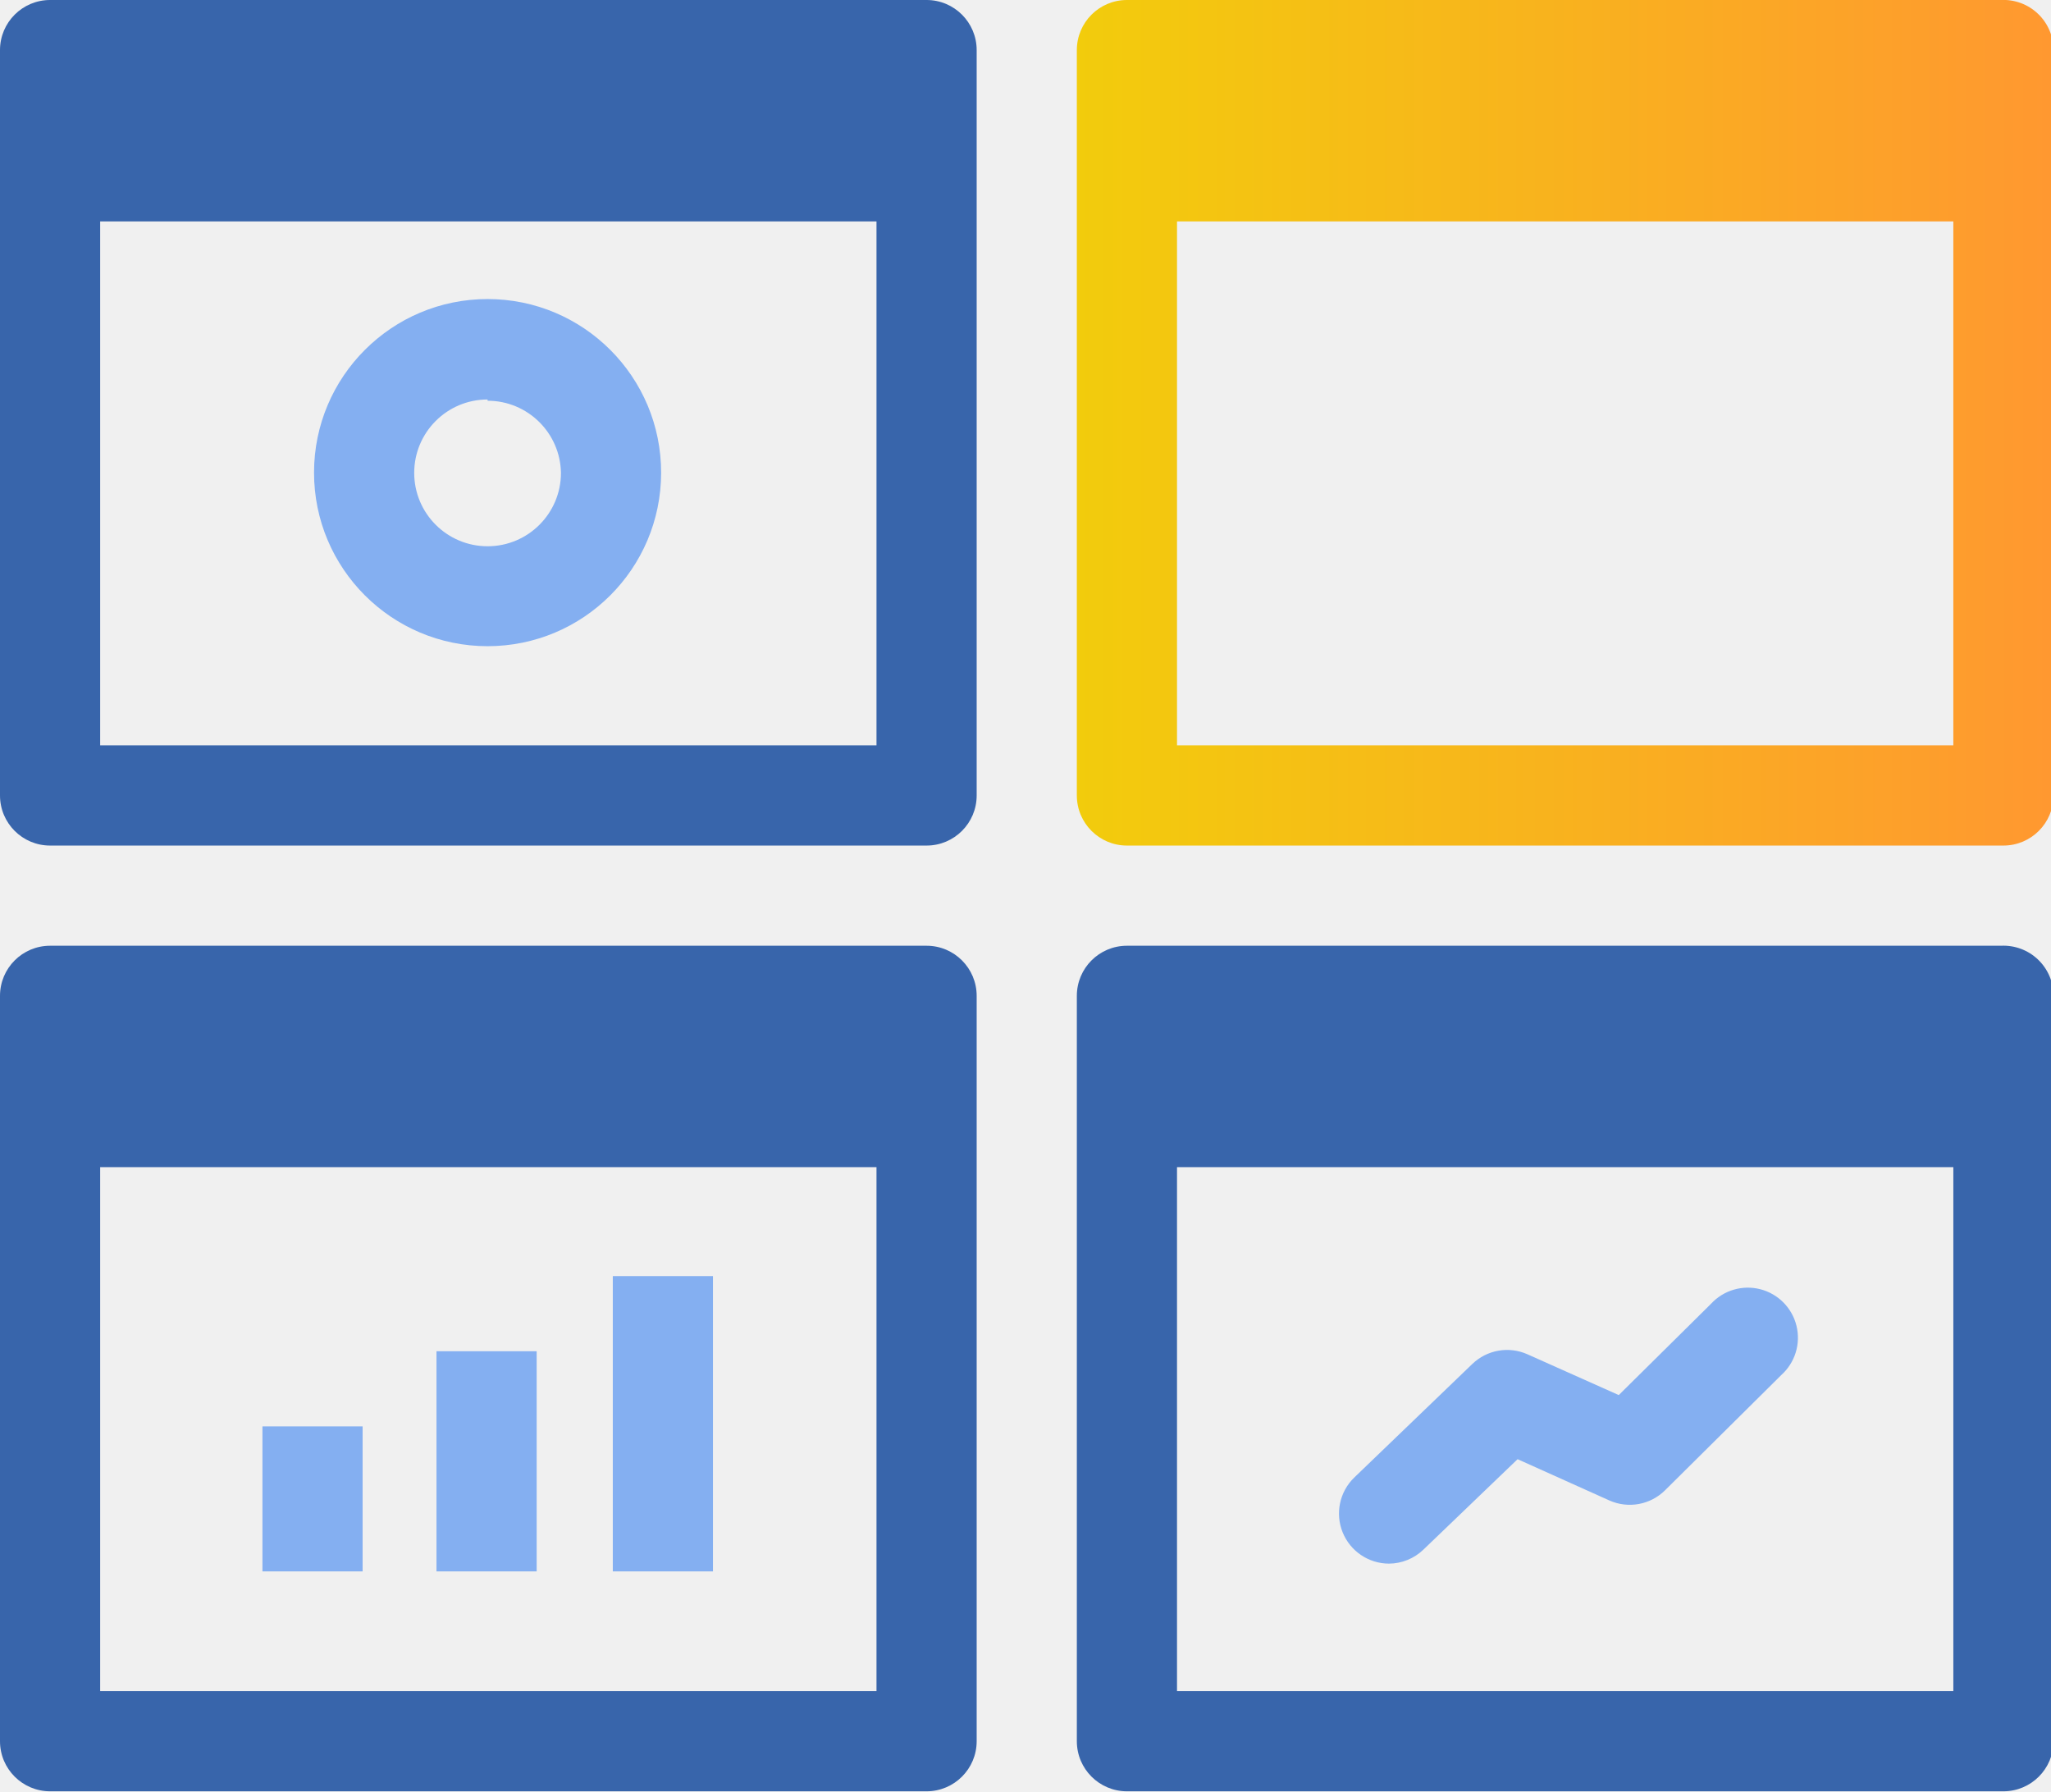
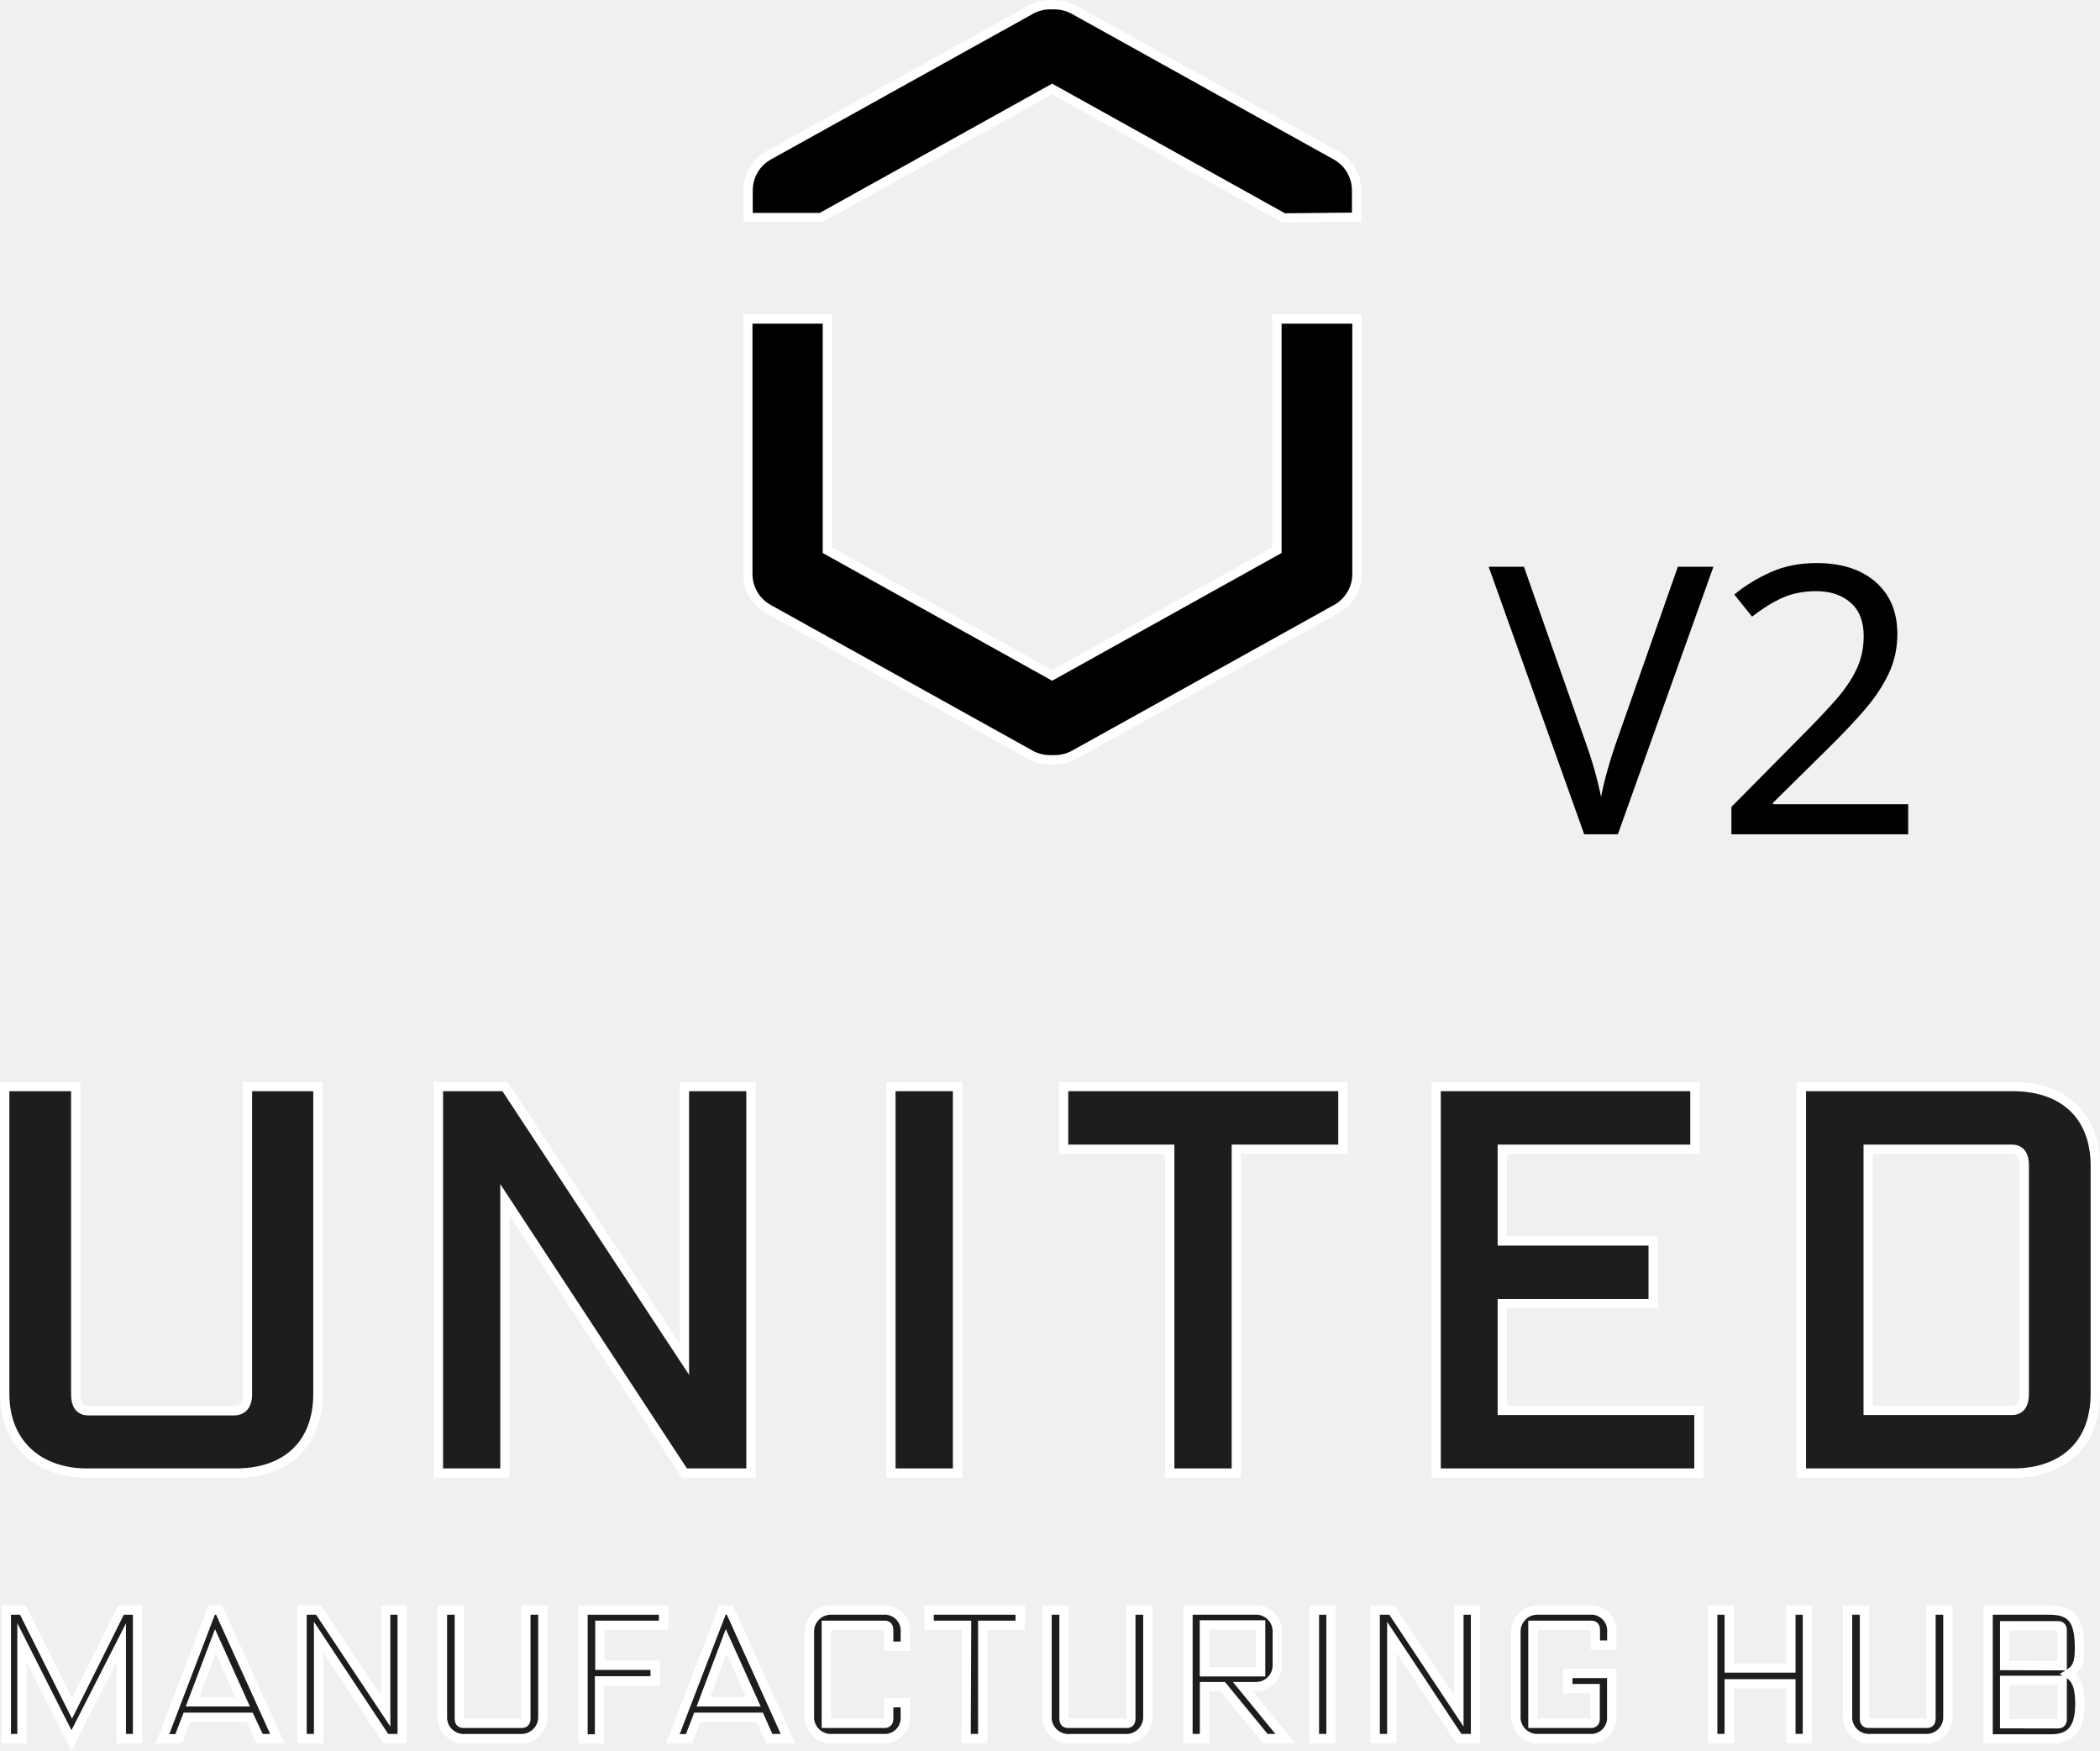
- <svg xmlns="http://www.w3.org/2000/svg" viewBox="0 0 81.9 71.52">
-   <defs>
-     <style>.cls-1{fill:#84aff1;}.cls-2{fill:#3865ab;}.cls-3{fill:url(#linear-gradient);}</style>
-     <linearGradient id="linear-gradient" x1="42.95" y1="16.88" x2="81.9" y2="16.88" gradientUnits="userSpaceOnUse">
-       <stop offset="0" stop-color="#f2cc0c" />
-       <stop offset="1" stop-color="#ff9830" />
-     </linearGradient>
+ <svg xmlns="http://www.w3.org/2000/svg" id="Ebene_1" data-name="Ebene 1" viewBox="0 0 224.24 186.92" version="1.1">
+   <defs id="defs4">
+     <style id="style2">.cls-1,.cls-2{stroke:#fff;stroke-miterlimit:10;}.cls-2{fill:#1d1d1b;}</style>
  </defs>
-   <g id="Layer_2" data-name="Layer 2">
-     <g id="Layer_1-2" data-name="Layer 1">
-       <path class="cls-1" d="M55.46,62.43A2,2,0,0,1,54.07,59l4.72-4.54a2,2,0,0,1,2.2-.39l3.65,1.63,3.68-3.64a2,2,0,1,1,2.81,2.84l-4.64,4.6a2,2,0,0,1-2.22.41L60.6,58.26l-3.76,3.61A2,2,0,0,1,55.46,62.43Z" />
-       <path class="cls-2" d="M37,0H2A2,2,0,0,0,0,2V31.76a2,2,0,0,0,2,2H37a2,2,0,0,0,2-2V2A2,2,0,0,0,37,0ZM4,29.76V8.84H35V29.76Z" />
-       <path class="cls-3" d="M79.9,0H45a2,2,0,0,0-2,2V31.76a2,2,0,0,0,2,2h35a2,2,0,0,0,2-2V2A2,2,0,0,0,79.9,0ZM47,29.76V8.84h31V29.76Z" />
-       <path class="cls-2" d="M37,37.76H2a2,2,0,0,0-2,2V69.52a2,2,0,0,0,2,2H37a2,2,0,0,0,2-2V39.76A2,2,0,0,0,37,37.76ZM4,67.52V46.6H35V67.52Z" />
-       <path class="cls-2" d="M79.9,37.76H45a2,2,0,0,0-2,2V69.52a2,2,0,0,0,2,2h35a2,2,0,0,0,2-2V39.76A2,2,0,0,0,79.9,37.76ZM47,67.52V46.6h31V67.52Z" />
-       <rect class="cls-1" x="10.48" y="56.95" width="4" height="5.79" />
-       <rect class="cls-1" x="17.43" y="53.95" width="4" height="8.79" />
-       <rect class="cls-1" x="24.47" y="50.95" width="4" height="11.79" />
-       <path class="cls-1" d="M19.47,25.8a6.93,6.93,0,1,1,6.93-6.92A6.93,6.93,0,0,1,19.47,25.8Zm0-9.85a2.93,2.93,0,1,0,2.93,2.93A2.93,2.93,0,0,0,19.47,16Z" />
+   <g id="Ebene_2" data-name="Ebene 2">
+     <g id="Ebene_1-2" data-name="Ebene 1-2">
+       <path class="cls-1" d="M139,60.86,115,74.22,91,60.86V36.17H82.5V63.4a4.27,4.27,0,0,0,2.19,3.73l28,15.57a4.28,4.28,0,0,0,2.07.53h.52a4.32,4.32,0,0,0,2.08-.53l28-15.57a4.27,4.27,0,0,0,2.19-3.73V36.17H139Z" transform="translate(-2.65 -2.12)" id="path6" />
+       <path class="cls-1" d="M145.39,18.75l-28-15.56a4.33,4.33,0,0,0-2.08-.57h-.52a4.28,4.28,0,0,0-2.07.53l-28,15.56a4.27,4.27,0,0,0-2.19,3.73v2.91h7.78L115,11.62l24.73,13.77,7.78-.08V22.48A4.25,4.25,0,0,0,145.39,18.75Z" transform="translate(-2.65 -2.12)" id="path8" />
+       <path class="cls-2" d="M29.07,151V118.11H36.6V150.9c0,5.57-3.56,8.48-8.76,8.48H11.9c-4.86,0-8.75-2.92-8.75-8.48V118.11h7.59V151c0,1.07.42,1.72,1.31,1.72H27.7C28.65,152.68,29.07,152,29.07,151Z" transform="translate(-2.65 -2.12)" id="path10" />
+       <path class="cls-2" d="M49.46,118.11h7.11l19.16,29.11V118.11h7.11v41.27H75.73L56.57,130.2v29.18H49.46Z" transform="translate(-2.65 -2.12)" id="path12" />
+       <path class="cls-2" d="M97.78,118.11h7.12v41.27H97.78Z" transform="translate(-2.65 -2.12)" id="path14" />
+       <path class="cls-2" d="M127.55,124.81H116.22v-6.7h29.83v6.7H134.67v34.57h-7.12Z" transform="translate(-2.65 -2.12)" id="path16" />
+       <path class="cls-2" d="M156,118.11h27.64v6.7H163.07v9.78h16.11v6.7H163.07v11.39h21v6.7H156Z" transform="translate(-2.65 -2.12)" id="path18" />
+       <path class="cls-2" d="M226.39,126.59V150.9c0,5.57-3.62,8.48-8.75,8.48H195V118.11h22.6C222.77,118.11,226.39,121,226.39,126.59Zm-8.89,26.09c.88,0,1.3-.65,1.3-1.72v-24.5c0-1-.42-1.65-1.3-1.65H202.14v27.87Z" transform="translate(-2.65 -2.12)" id="path20" />
+       <path class="cls-2" d="M5,177.5v10.22H3.32V174H5.1l5.24,10.48L15.56,174h1.78v13.72H15.6V177.5l-5.32,10.43Z" transform="translate(-2.65 -2.12)" id="path22" />
+       <path class="cls-2" d="M26.05,174l6.22,13.72H30.38l-1.07-2.27H22.6l-.88,2.29H20L25.25,174Zm-.4,3.34-2.44,6.45h5.35Z" transform="translate(-2.65 -2.12)" id="path24" />
+       <path class="cls-2" d="M34.9,174h1.77l7.16,10.78V174H45.6v13.72H43.83l-7.16-10.81v10.81H34.9Z" transform="translate(-2.65 -2.12)" id="path26" />
+       <path class="cls-2" d="M58.8,185.61V174h1.82v11.32a2.31,2.31,0,0,1-2.18,2.41H52.37a2.3,2.3,0,0,1-2.48-2.09c0-.1,0-.21,0-.31V174H51.7v11.61c0,.29.12.48.42.48h6.26C58.68,186.09,58.8,185.9,58.8,185.61Z" transform="translate(-2.65 -2.12)" id="path28" />
+       <path class="cls-2" d="M64.9,174h8.61v1.63h-6.8v4.26h5.9v1.67H66.67v6.2H64.9Z" transform="translate(-2.65 -2.12)" id="path30" />
+       <path class="cls-2" d="M80.59,174l6.2,13.72h-2l-1-2.27H77.12l-.88,2.29H74.5L79.79,174Zm-.4,3.34-2.43,6.45H83.1Z" transform="translate(-2.65 -2.12)" id="path32" />
+       <path class="cls-2" d="M89.08,185.32V176.4A2.29,2.29,0,0,1,91.25,174H96.9a2.21,2.21,0,0,1,2.42,2,2.94,2.94,0,0,1,0,.42v1.44H97.54V176.1c0-.29-.12-.47-.41-.47H90.89v10.46h6.24c.29,0,.41-.19.41-.48v-1.72h1.78v1.43a2.21,2.21,0,0,1-2,2.4H91.57a2.3,2.3,0,0,1-2.49-2.09A1.61,1.61,0,0,1,89.08,185.32Z" transform="translate(-2.65 -2.12)" id="path34" />
+       <path class="cls-2" d="M105.86,175.63h-4V174h9.73v1.63h-4v12.09h-1.78Z" transform="translate(-2.65 -2.12)" id="path36" />
+       <path class="cls-2" d="M123.4,185.61V174h1.82v11.32a2.31,2.31,0,0,1-2.18,2.41h-6.1a2.3,2.3,0,0,1-2.49-2.09c0-.1,0-.21,0-.31V174h1.82v11.61c0,.29.11.48.42.48H123C123.28,186.09,123.4,185.9,123.4,185.61Z" transform="translate(-2.65 -2.12)" id="path38" />
+       <path class="cls-2" d="M139.89,187.72h-2.13l-4.54-5.54h-1.95v5.54H129.5V174h7.06a2.28,2.28,0,0,1,2.48,2.1,1.5,1.5,0,0,1,0,.3v3.37a2.29,2.29,0,0,1-2.17,2.41h-1.51Zm-8.63-7.13h6v-5h-6Z" transform="translate(-2.65 -2.12)" id="path40" />
+       <path class="cls-2" d="M143,174h1.78v13.72H143Z" transform="translate(-2.65 -2.12)" id="path42" />
+       <path class="cls-2" d="M149.49,174h1.78l7.16,10.78V174h1.78v13.72h-1.78l-7.16-10.81v10.81h-1.78Z" transform="translate(-2.65 -2.12)" id="path44" />
+       <path class="cls-2" d="M172.37,187.72H167a2.3,2.3,0,0,1-2.48-2.1,1.5,1.5,0,0,1,0-.3V176.4A2.29,2.29,0,0,1,166.7,174h5.65a2.21,2.21,0,0,1,2.41,2,2.81,2.81,0,0,1,0,.41v1.34H173V176.1c0-.29-.12-.47-.42-.47h-6.24v10.46h6.22c.3,0,.42-.19.42-.48v-3.22h-2.92v-1.63h4.69v4.56a2.22,2.22,0,0,1-2,2.4Z" transform="translate(-2.65 -2.12)" id="path46" />
+       <path class="cls-2" d="M185.53,174h1.77v6.18h6.58V174h1.77v13.72h-1.77v-5.84H187.3v5.84h-1.77Z" transform="translate(-2.65 -2.12)" id="path48" />
+       <path class="cls-2" d="M208.84,185.61V174h1.81v11.32a2.28,2.28,0,0,1-2.17,2.4h-6.06a2.3,2.3,0,0,1-2.49-2.09,1.61,1.61,0,0,1,0-.31V174h1.81v11.61c0,.29.12.48.41.48h6.28C208.73,186.09,208.84,185.9,208.84,185.61Z" transform="translate(-2.65 -2.12)" id="path50" />
+       <path class="cls-2" d="M224.7,178c0,1.51-.18,2.24-1.14,2.82,1,.59,1.18,1.85,1.18,3.23,0,2.64-1,3.71-3.08,3.71h-6.72V174h6.53C223.75,174,224.7,174.92,224.7,178Zm-1.85,1.94v-3.79c0-.29-.14-.47-.44-.47h-5.7v4.24Zm-.44,6.2c.3,0,.44-.19.44-.48v-4.15h-6.14v4.62Z" transform="translate(-2.65 -2.12)" id="path52" />
    </g>
  </g>
+   <text xml:space="preserve" style="font-style:normal;font-weight:normal;font-size:40px;line-height:1.25;font-family:sans-serif;fill:#000000;fill-opacity:1;stroke:none" x="158.961" y="89.063" id="text217">
+     <tspan id="tspan215" x="158.961" y="89.063">V2</tspan>
+   </text>
</svg>
